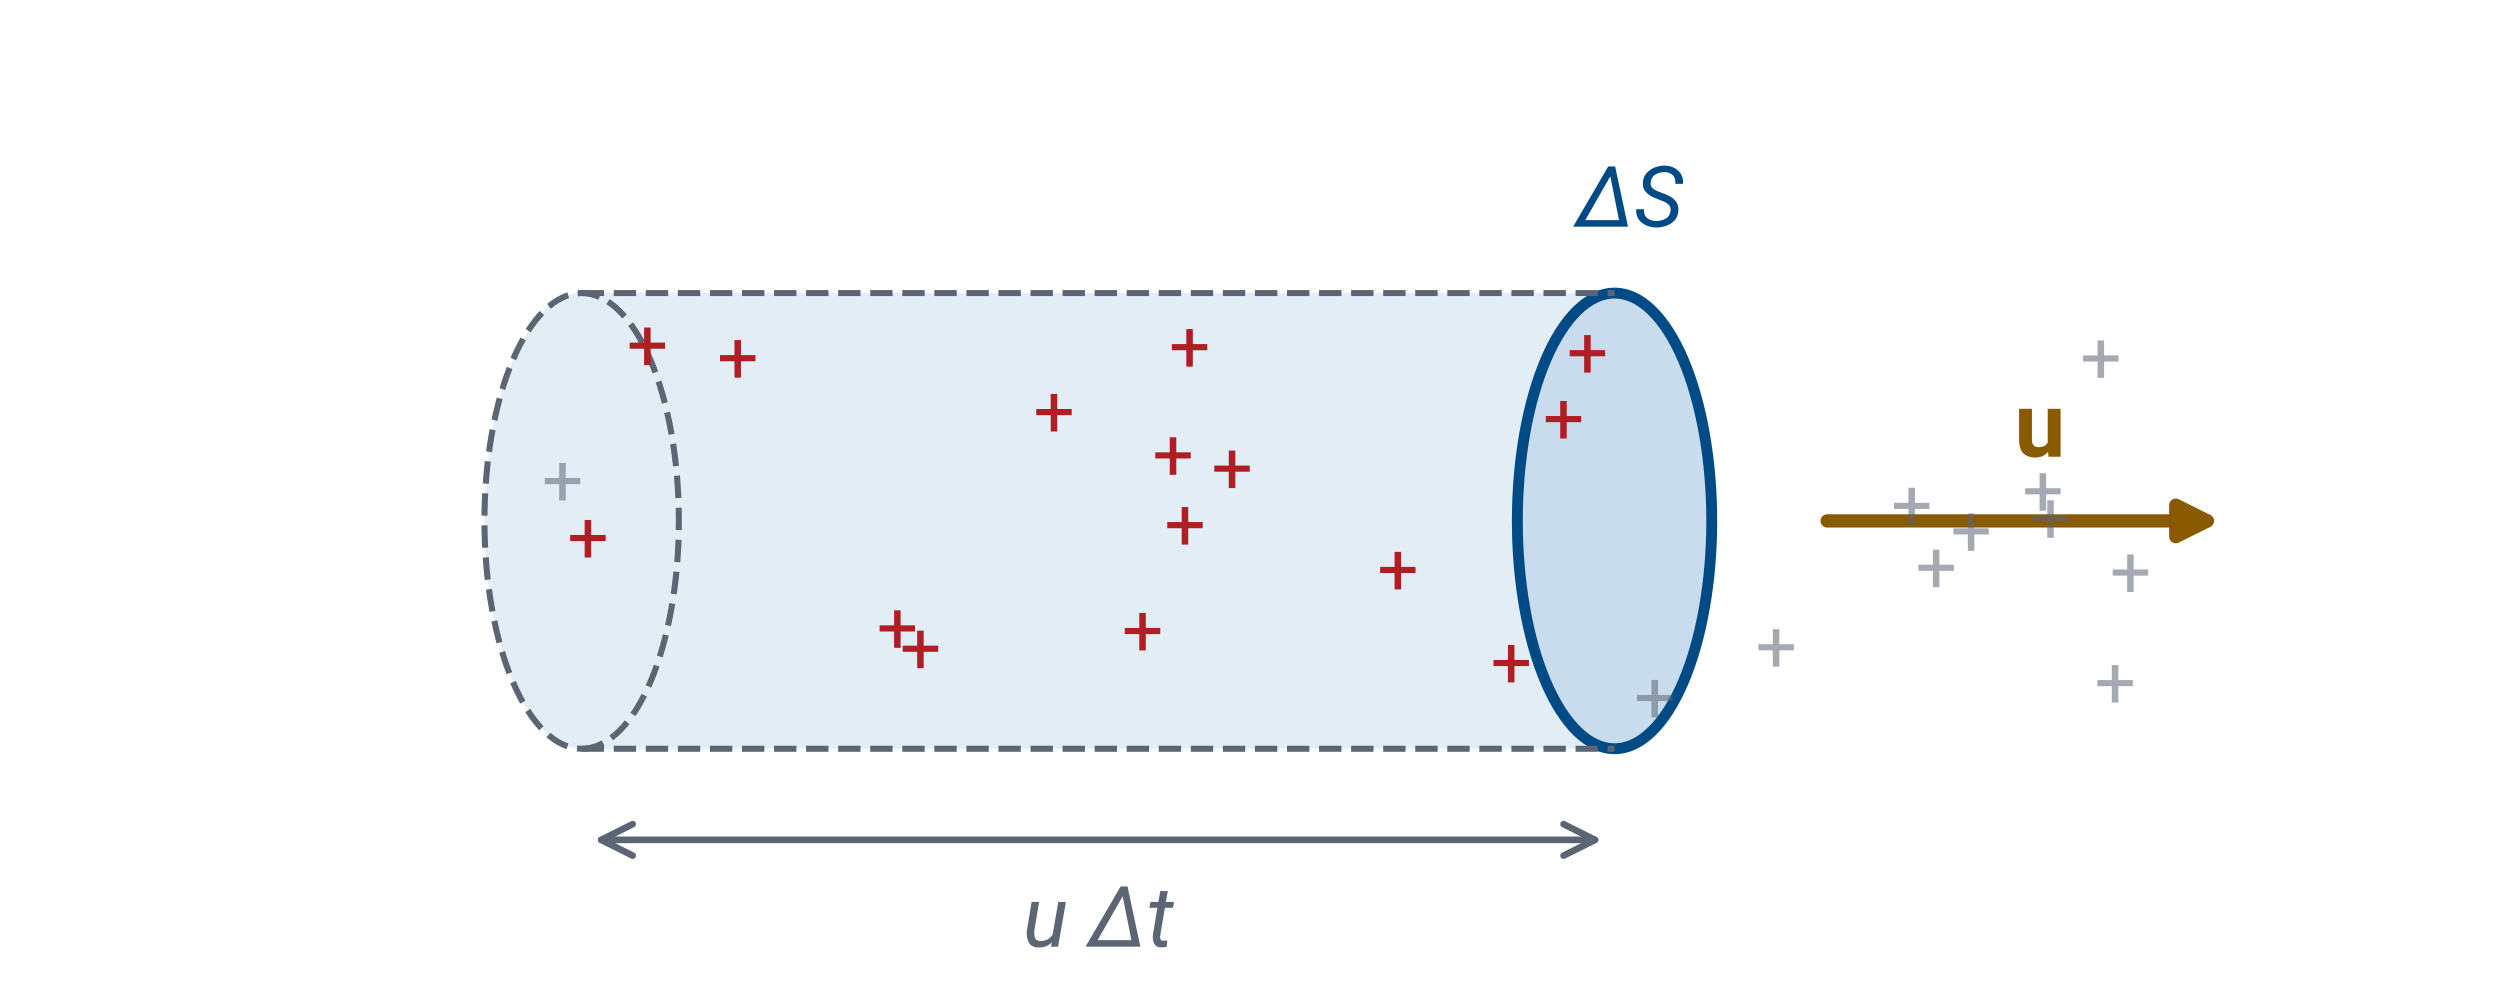
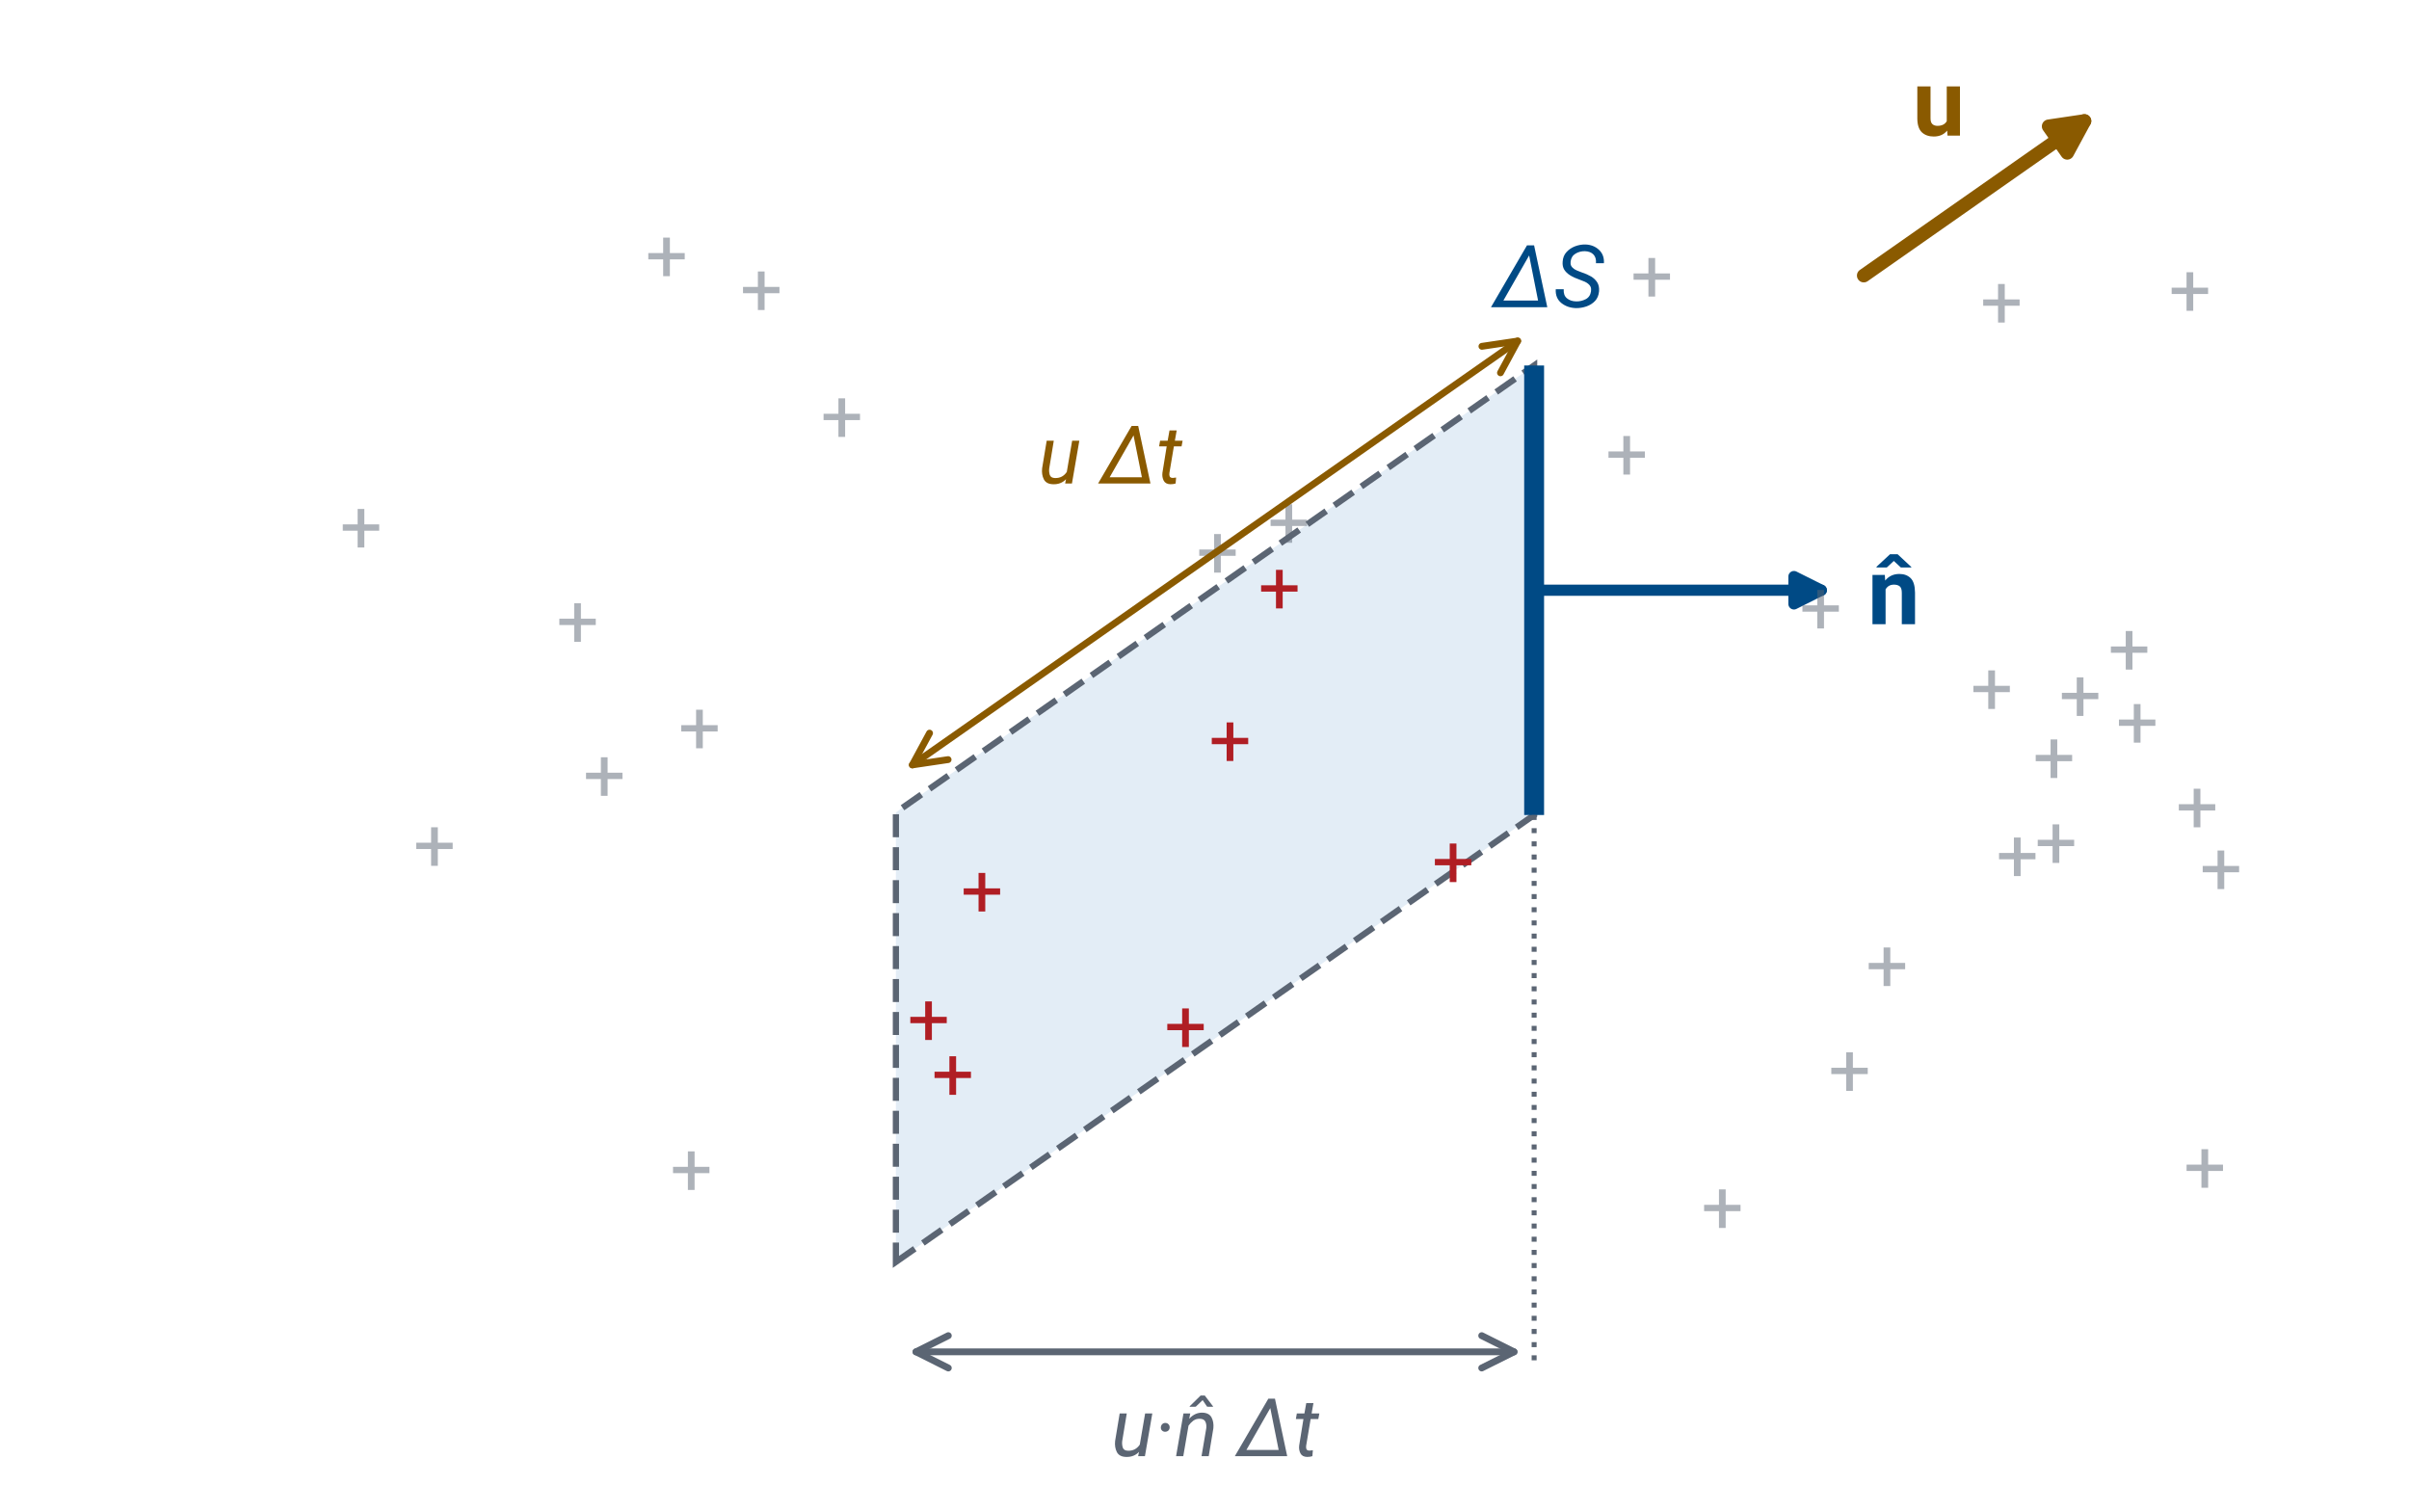
- <svg xmlns="http://www.w3.org/2000/svg" width="413.28pt" height="165.628pt" viewBox="0 0 413.28 165.628" version="1.1">
+ <svg xmlns="http://www.w3.org/2000/svg" width="387.548pt" height="243.136pt" viewBox="0 0 387.548 243.136" version="1.1">
  <defs>
    <style type="text/css">*{stroke-linejoin: round; stroke-linecap: butt}</style>
  </defs>
  <g id="figure_1">
    <g id="patch_1">
-       <path d="M 0 165.628  L 413.28 165.628  L 413.28 0  L 0 0  L 0 165.628  z " style="fill: none" />
+       <path d="M 0 243.136  L 387.548 243.136  L 387.548 0  L 0 0  L 0 243.136  z " style="fill: none" />
    </g>
    <g id="axes_1">
      <g id="patch_2">
-         <path d="M 96.156 123.777  L 266.904 123.777  L 266.904 48.447  L 96.156 48.447  z " clip-path="url(#p29f59c3a6f)" style="fill: #e3edf6" />
+         <path d="M 144.129 202.996  L 246.803 131.103  L 246.803 58.79  L 144.129 130.683  z " clip-path="url(#p29277d1775)" style="fill: #e3edf6; stroke-dasharray: 3.7,1.6; stroke-dashoffset: 0; stroke: #5b6573; stroke-linejoin: miter" />
      </g>
      <g id="patch_3">
-         <path d="M 96.156 123.777  C 100.418 123.777 104.506 119.808 107.519 112.745  C 110.533 105.682 112.226 96.101 112.226 86.112  C 112.226 76.123 110.533 66.542 107.519 59.479  C 104.506 52.416 100.418 48.447 96.156 48.447  C 91.894 48.447 87.806 52.416 84.793 59.479  C 81.779 66.542 80.086 76.123 80.086 86.112  C 80.086 96.101 81.779 105.682 84.793 112.745  C 87.806 119.808 91.894 123.777 96.156 123.777  z " clip-path="url(#p29f59c3a6f)" style="fill: #e3edf6; stroke-dasharray: 3.7,1.6; stroke-dashoffset: 0; stroke: #5b6573; stroke-linejoin: miter" />
+         <path d="M 246.803 94.946  Q 270.908 94.946 293 94.946  " clip-path="url(#p29277d1775)" style="fill: none; stroke: #004a85; stroke-width: 1.8; stroke-linecap: round" />
+         <path d="M 288.6 92.746  L 293 94.946  L 288.6 97.146  z " clip-path="url(#p29277d1775)" style="fill: #004a85; stroke: #004a85; stroke-width: 1.8; stroke-linecap: round" />
      </g>
      <g id="patch_4">
-         <path d="M 266.904 123.777  C 271.166 123.777 275.254 119.808 278.267 112.745  C 281.281 105.682 282.974 96.101 282.974 86.112  C 282.974 76.123 281.281 66.542 278.267 59.479  C 275.254 52.416 271.166 48.447 266.904 48.447  C 262.642 48.447 258.554 52.416 255.541 59.479  C 252.527 66.542 250.834 76.123 250.834 86.112  C 250.834 96.101 252.527 105.682 255.541 112.745  C 258.554 119.808 262.642 123.777 266.904 123.777  z " clip-path="url(#p29f59c3a6f)" style="fill: #c9dcee; stroke: #004a85; stroke-width: 1.8; stroke-linejoin: miter" />
+         <path d="M 299.833 44.327  Q 318.591 31.193 335.334 19.469  " clip-path="url(#p29277d1775)" style="fill: none; stroke: #8a5a00; stroke-width: 2.2; stroke-linecap: round" />
+         <path d="M 329.583 20.322  L 335.334 19.469  L 332.566 24.581  z " clip-path="url(#p29277d1775)" style="fill: #8a5a00; stroke: #8a5a00; stroke-width: 2.2; stroke-linecap: round" />
+       </g>
+       <g id="line2d_1">
+         <path d="M 246.803 131.103  L 246.803 58.79  " clip-path="url(#p29277d1775)" style="fill: none; stroke: #004a85; stroke-width: 3.2" />
+       </g>
+       <g id="line2d_2">
+         <path d="M 246.803 131.103  L 246.803 219.869  " clip-path="url(#p29277d1775)" style="fill: none; stroke-dasharray: 0.8,1.32; stroke-dashoffset: 0; stroke: #5b6573; stroke-width: 0.8" />
+       </g>
+       <g id="text_1">
+         <text style="font-style: italic; font-size: 14px; font-family:'Source Sans Pro', 'Segoe UI', Roboto, Helvetica, Arial, sans-serif; text-anchor: middle; fill: #004a85" x="249.214" y="49.42" transform="rotate(-0 249.2139 49.41973)">ΔS</text>
+       </g>
+       <g id="text_2">
+         <text style="font-weight: 700; font-size: 15px; font-family:'Source Sans Pro', 'Segoe UI', Roboto, Helvetica, Arial, sans-serif; text-anchor: middle; fill: #004a85" x="304.654" y="100.403" transform="rotate(-0 304.6539 100.4026)">n̂</text>
+       </g>
+       <g id="text_3">
+         <text style="font-size: 12px; font-family:'Source Sans Pro', 'Segoe UI', Roboto, Helvetica, Arial, sans-serif; text-anchor: middle; fill: #5b6573; opacity: 0.5" x="343.837" y="120.326" transform="rotate(-0 343.837 120.3265)">+</text>
+       </g>
+       <g id="text_4">
+         <text style="font-size: 12px; font-family:'Source Sans Pro', 'Segoe UI', Roboto, Helvetica, Arial, sans-serif; text-anchor: middle; fill: #5b6573; opacity: 0.5" x="354.717" y="191.926" transform="rotate(-0 354.7166 191.9258)">+</text>
+       </g>
+       <g id="text_5">
+         <text style="font-size: 12px; font-family:'Source Sans Pro', 'Segoe UI', Roboto, Helvetica, Arial, sans-serif; text-anchor: middle; fill: #b01e24" x="233.788" y="142.753" transform="rotate(-0 233.7881 142.7532)">+</text>
+       </g>
+       <g id="text_6">
+         <text style="font-size: 12px; font-family:'Source Sans Pro', 'Segoe UI', Roboto, Helvetica, Arial, sans-serif; text-anchor: middle; fill: #5b6573; opacity: 0.5" x="297.564" y="176.343" transform="rotate(-0 297.5638 176.343)">+</text>
+       </g>
+       <g id="text_7">
+         <text style="font-size: 12px; font-family:'Source Sans Pro', 'Segoe UI', Roboto, Helvetica, Arial, sans-serif; text-anchor: middle; fill: #5b6573; opacity: 0.5" x="320.424" y="114.902" transform="rotate(-0 320.4239 114.9021)">+</text>
+       </g>
+       <g id="text_8">
+         <text style="font-size: 12px; font-family:'Source Sans Pro', 'Segoe UI', Roboto, Helvetica, Arial, sans-serif; text-anchor: middle; fill: #5b6573; opacity: 0.5" x="330.449" y="126.01" transform="rotate(-0 330.4486 126.0103)">+</text>
+       </g>
+       <g id="text_9">
+         <text style="font-size: 12px; font-family:'Source Sans Pro', 'Segoe UI', Roboto, Helvetica, Arial, sans-serif; text-anchor: middle; fill: #5b6573; opacity: 0.5" x="357.309" y="143.878" transform="rotate(-0 357.3094 143.8777)">+</text>
+       </g>
+       <g id="text_10">
+         <text style="font-size: 12px; font-family:'Source Sans Pro', 'Segoe UI', Roboto, Helvetica, Arial, sans-serif; text-anchor: middle; fill: #5b6573; opacity: 0.5" x="352.32" y="50.855" transform="rotate(-0 352.3199 50.85478)">+</text>
+       </g>
+       <g id="text_11">
+         <text style="font-size: 12px; font-family:'Source Sans Pro', 'Segoe UI', Roboto, Helvetica, Arial, sans-serif; text-anchor: middle; fill: #5b6573; opacity: 0.5" x="92.936" y="104.106" transform="rotate(-0 92.93625 104.1063)">+</text>
+       </g>
+       <g id="text_12">
+         <text style="font-size: 12px; font-family:'Source Sans Pro', 'Segoe UI', Roboto, Helvetica, Arial, sans-serif; text-anchor: middle; fill: #5b6573; opacity: 0.5" x="265.753" y="48.563" transform="rotate(-0 265.7534 48.56334)">+</text>
+       </g>
+       <g id="text_13">
+         <text style="font-size: 12px; font-family:'Source Sans Pro', 'Segoe UI', Roboto, Helvetica, Arial, sans-serif; text-anchor: middle; fill: #b01e24" x="197.896" y="123.272" transform="rotate(-0 197.8957 123.2716)">+</text>
+       </g>
+       <g id="text_14">
+         <text style="font-size: 12px; font-family:'Source Sans Pro', 'Segoe UI', Roboto, Helvetica, Arial, sans-serif; text-anchor: middle; fill: #b01e24" x="149.401" y="168.153" transform="rotate(-0 149.4014 168.1528)">+</text>
+       </g>
+       <g id="text_15">
+         <text style="font-size: 12px; font-family:'Source Sans Pro', 'Segoe UI', Roboto, Helvetica, Arial, sans-serif; text-anchor: middle; fill: #b01e24" x="205.835" y="98.731" transform="rotate(-0 205.8353 98.7309)">+</text>
+       </g>
+       <g id="text_16">
+         <text style="font-size: 12px; font-family:'Source Sans Pro', 'Segoe UI', Roboto, Helvetica, Arial, sans-serif; text-anchor: middle; fill: #5b6573; opacity: 0.5" x="342.542" y="108.57" transform="rotate(-0 342.5425 108.5696)">+</text>
+       </g>
+       <g id="text_17">
+         <text style="font-size: 12px; font-family:'Source Sans Pro', 'Segoe UI', Roboto, Helvetica, Arial, sans-serif; text-anchor: middle; fill: #5b6573; opacity: 0.5" x="122.486" y="50.73" transform="rotate(-0 122.4861 50.73032)">+</text>
+       </g>
+       <g id="text_18">
+         <text style="font-size: 12px; font-family:'Source Sans Pro', 'Segoe UI', Roboto, Helvetica, Arial, sans-serif; text-anchor: middle; fill: #5b6573; opacity: 0.5" x="195.882" y="92.971" transform="rotate(-0 195.8822 92.97125)">+</text>
+       </g>
+       <g id="text_19">
+         <text style="font-size: 12px; font-family:'Source Sans Pro', 'Segoe UI', Roboto, Helvetica, Arial, sans-serif; text-anchor: middle; fill: #b01e24" x="190.74" y="169.282" transform="rotate(-0 190.7399 169.2823)">+</text>
+       </g>
+       <g id="text_20">
+         <text style="font-size: 12px; font-family:'Source Sans Pro', 'Segoe UI', Roboto, Helvetica, Arial, sans-serif; text-anchor: middle; fill: #5b6573; opacity: 0.5" x="261.717" y="77.199" transform="rotate(-0 261.717 77.19919)">+</text>
+       </g>
+       <g id="text_21">
+         <text style="font-size: 12px; font-family:'Source Sans Pro', 'Segoe UI', Roboto, Helvetica, Arial, sans-serif; text-anchor: middle; fill: #5b6573; opacity: 0.5" x="97.229" y="128.877" transform="rotate(-0 97.22934 128.8772)">+</text>
+       </g>
+       <g id="text_22">
+         <text style="font-size: 12px; font-family:'Source Sans Pro', 'Segoe UI', Roboto, Helvetica, Arial, sans-serif; text-anchor: middle; fill: #b01e24" x="153.295" y="176.975" transform="rotate(-0 153.2951 176.9747)">+</text>
+       </g>
+       <g id="text_23">
+         <text style="font-size: 12px; font-family:'Source Sans Pro', 'Segoe UI', Roboto, Helvetica, Arial, sans-serif; text-anchor: middle; fill: #5b6573; opacity: 0.5" x="107.249" y="45.286" transform="rotate(-0 107.2485 45.28622)">+</text>
+       </g>
+       <g id="text_24">
+         <text style="font-size: 12px; font-family:'Source Sans Pro', 'Segoe UI', Roboto, Helvetica, Arial, sans-serif; text-anchor: middle; fill: #5b6573; opacity: 0.5" x="324.55" y="141.788" transform="rotate(-0 324.5504 141.7877)">+</text>
+       </g>
+       <g id="text_25">
+         <text style="font-size: 12px; font-family:'Source Sans Pro', 'Segoe UI', Roboto, Helvetica, Arial, sans-serif; text-anchor: middle; fill: #5b6573; opacity: 0.5" x="277.099" y="198.39" transform="rotate(-0 277.0987 198.3903)">+</text>
+       </g>
+       <g id="text_26">
+         <text style="font-size: 12px; font-family:'Source Sans Pro', 'Segoe UI', Roboto, Helvetica, Arial, sans-serif; text-anchor: middle; fill: #5b6573; opacity: 0.5" x="334.658" y="116.028" transform="rotate(-0 334.6585 116.0282)">+</text>
+       </g>
+       <g id="text_27">
+         <text style="font-size: 12px; font-family:'Source Sans Pro', 'Segoe UI', Roboto, Helvetica, Arial, sans-serif; text-anchor: middle; fill: #5b6573; opacity: 0.5" x="303.585" y="159.476" transform="rotate(-0 303.5847 159.4764)">+</text>
+       </g>
+       <g id="text_28">
+         <text style="font-size: 12px; font-family:'Source Sans Pro', 'Segoe UI', Roboto, Helvetica, Arial, sans-serif; text-anchor: middle; fill: #b01e24" x="157.986" y="147.484" transform="rotate(-0 157.9858 147.4838)">+</text>
+       </g>
+       <g id="text_29">
+         <text style="font-size: 12px; font-family:'Source Sans Pro', 'Segoe UI', Roboto, Helvetica, Arial, sans-serif; text-anchor: middle; fill: #5b6573; opacity: 0.5" x="353.47" y="133.943" transform="rotate(-0 353.4695 133.9427)">+</text>
+       </g>
+       <g id="text_30">
+         <text style="font-size: 12px; font-family:'Source Sans Pro', 'Segoe UI', Roboto, Helvetica, Arial, sans-serif; text-anchor: middle; fill: #5b6573; opacity: 0.5" x="330.77" y="139.672" transform="rotate(-0 330.77 139.6723)">+</text>
+       </g>
+       <g id="text_31">
+         <text style="font-size: 12px; font-family:'Source Sans Pro', 'Segoe UI', Roboto, Helvetica, Arial, sans-serif; text-anchor: middle; fill: #5b6573; opacity: 0.5" x="135.443" y="71.142" transform="rotate(-0 135.443 71.14224)">+</text>
+       </g>
+       <g id="text_32">
+         <text style="font-size: 12px; font-family:'Source Sans Pro', 'Segoe UI', Roboto, Helvetica, Arial, sans-serif; text-anchor: middle; fill: #5b6573; opacity: 0.5" x="69.916" y="140.142" transform="rotate(-0 69.91646 140.1416)">+</text>
+       </g>
+       <g id="text_33">
+         <text style="font-size: 12px; font-family:'Source Sans Pro', 'Segoe UI', Roboto, Helvetica, Arial, sans-serif; text-anchor: middle; fill: #5b6573; opacity: 0.5" x="321.997" y="52.748" transform="rotate(-0 321.997 52.74817)">+</text>
+       </g>
+       <g id="text_34">
+         <text style="font-size: 12px; font-family:'Source Sans Pro', 'Segoe UI', Roboto, Helvetica, Arial, sans-serif; text-anchor: middle; fill: #5b6573; opacity: 0.5" x="111.223" y="192.278" transform="rotate(-0 111.2232 192.2777)">+</text>
+       </g>
+       <g id="text_35">
+         <text style="font-size: 12px; font-family:'Source Sans Pro', 'Segoe UI', Roboto, Helvetica, Arial, sans-serif; text-anchor: middle; fill: #5b6573; opacity: 0.5" x="292.917" y="101.956" transform="rotate(-0 292.9174 101.9563)">+</text>
+       </g>
+       <g id="text_36">
+         <text style="font-size: 12px; font-family:'Source Sans Pro', 'Segoe UI', Roboto, Helvetica, Arial, sans-serif; text-anchor: middle; fill: #5b6573; opacity: 0.5" x="112.544" y="121.23" transform="rotate(-0 112.5438 121.2303)">+</text>
+       </g>
+       <g id="text_37">
+         <text style="font-size: 12px; font-family:'Source Sans Pro', 'Segoe UI', Roboto, Helvetica, Arial, sans-serif; text-anchor: middle; fill: #5b6573; opacity: 0.5" x="58.097" y="88.932" transform="rotate(-0 58.09748 88.93193)">+</text>
+       </g>
+       <g id="text_38">
+         <text style="font-size: 12px; font-family:'Source Sans Pro', 'Segoe UI', Roboto, Helvetica, Arial, sans-serif; text-anchor: middle; fill: #5b6573; opacity: 0.5" x="207.356" y="88.173" transform="rotate(-0 207.3559 88.17342)">+</text>
+       </g>
+       <g id="text_39">
+         <text style="font-weight: 700; font-size: 15px; font-family:'Source Sans Pro', 'Segoe UI', Roboto, Helvetica, Arial, sans-serif; text-anchor: middle; fill: #8a5a00" x="311.885" y="21.822" transform="rotate(-0 311.8852 21.82246)">u</text>
      </g>
      <g id="patch_5">
-         <path d="M 302.058 86.112  Q 334.701 86.112 364.884 86.112  " clip-path="url(#p29f59c3a6f)" style="fill: none; stroke: #8a5a00; stroke-width: 2.2; stroke-linecap: round" />
-         <path d="M 359.684 83.512  L 364.884 86.112  L 359.684 88.712  z " clip-path="url(#p29f59c3a6f)" style="fill: #8a5a00; stroke: #8a5a00; stroke-width: 2.2; stroke-linecap: round" />
+         <path d="M 244.157 54.857  Q 195.465 88.952 146.774 123.046  " style="fill: none; stroke: #8a5a00; stroke-width: 1.1; stroke-linecap: round" />
+         <path d="M 238.406 55.71  L 244.157 54.857  L 241.389 59.97  " style="fill: none; stroke: #8a5a00; stroke-width: 1.1; stroke-linecap: round" />
+         <path d="M 152.524 122.193  L 146.774 123.046  L 149.542 117.934  " style="fill: none; stroke: #8a5a00; stroke-width: 1.1; stroke-linecap: round" />
      </g>
-       <g id="line2d_1">
-         <path d="M 96.156 48.447  L 266.904 48.447  " clip-path="url(#p29f59c3a6f)" style="fill: none; stroke-dasharray: 3.7,1.6; stroke-dashoffset: 0; stroke: #5b6573" />
-       </g>
-       <g id="line2d_2">
-         <path d="M 96.156 123.777  L 266.904 123.777  " clip-path="url(#p29f59c3a6f)" style="fill: none; stroke-dasharray: 3.7,1.6; stroke-dashoffset: 0; stroke: #5b6573" />
-       </g>
-       <g id="text_1">
-         <text style="font-style: italic; font-size: 14px; font-family:'Source Sans Pro', 'Segoe UI', Roboto, Helvetica, Arial, sans-serif; text-anchor: middle; fill: #004a85" x="269.415" y="37.469" transform="rotate(-0 269.415 37.46937)">ΔS</text>
-       </g>
-       <g id="text_2">
-         <text style="font-size: 12px; font-family:'Source Sans Pro', 'Segoe UI', Roboto, Helvetica, Arial, sans-serif; text-anchor: middle; fill: #5b6573; opacity: 0.55" x="338.998" y="89.76" transform="rotate(-0 338.9978 89.76046)">+</text>
-       </g>
-       <g id="text_3">
-         <text style="font-size: 12px; font-family:'Source Sans Pro', 'Segoe UI', Roboto, Helvetica, Arial, sans-serif; text-anchor: middle; fill: #5b6573; opacity: 0.55" x="349.665" y="117.001" transform="rotate(-0 349.6645 117.0008)">+</text>
-       </g>
-       <g id="text_4">
-         <text style="font-size: 12px; font-family:'Source Sans Pro', 'Segoe UI', Roboto, Helvetica, Arial, sans-serif; text-anchor: middle; fill: #b01e24" x="231.101" y="98.293" transform="rotate(-0 231.101 98.29282)">+</text>
-       </g>
-       <g id="text_5">
-         <text style="font-size: 12px; font-family:'Source Sans Pro', 'Segoe UI', Roboto, Helvetica, Arial, sans-serif; text-anchor: middle; fill: #5b6573; opacity: 0.55" x="293.629" y="111.072" transform="rotate(-0 293.6295 111.0722)">+</text>
-       </g>
-       <g id="text_6">
-         <text style="font-size: 12px; font-family:'Source Sans Pro', 'Segoe UI', Roboto, Helvetica, Arial, sans-serif; text-anchor: middle; fill: #5b6573; opacity: 0.55" x="316.043" y="87.697" transform="rotate(-0 316.0426 87.69675)">+</text>
-       </g>
-       <g id="text_7">
-         <text style="font-size: 12px; font-family:'Source Sans Pro', 'Segoe UI', Roboto, Helvetica, Arial, sans-serif; text-anchor: middle; fill: #5b6573; opacity: 0.55" x="325.871" y="91.923" transform="rotate(-0 325.8711 91.92289)">+</text>
-       </g>
-       <g id="text_8">
-         <text style="font-size: 12px; font-family:'Source Sans Pro', 'Segoe UI', Roboto, Helvetica, Arial, sans-serif; text-anchor: middle; fill: #b01e24" x="174.257" y="72.193" transform="rotate(-0 174.2569 72.19349)">+</text>
-       </g>
-       <g id="text_9">
-         <text style="font-size: 12px; font-family:'Source Sans Pro', 'Segoe UI', Roboto, Helvetica, Arial, sans-serif; text-anchor: middle; fill: #5b6573; opacity: 0.55" x="352.207" y="98.721" transform="rotate(-0 352.2066 98.72062)">+</text>
-       </g>
-       <g id="text_10">
-         <text style="font-size: 12px; font-family:'Source Sans Pro', 'Segoe UI', Roboto, Helvetica, Arial, sans-serif; text-anchor: middle; fill: #5b6573; opacity: 0.55" x="347.315" y="63.33" transform="rotate(-0 347.3148 63.32965)">+</text>
-       </g>
-       <g id="text_11">
-         <text style="font-size: 12px; font-family:'Source Sans Pro', 'Segoe UI', Roboto, Helvetica, Arial, sans-serif; text-anchor: middle; fill: #5b6573; opacity: 0.55" x="93.004" y="83.589" transform="rotate(-0 93.00382 83.58941)">+</text>
-       </g>
-       <g id="text_12">
-         <text style="font-size: 12px; font-family:'Source Sans Pro', 'Segoe UI', Roboto, Helvetica, Arial, sans-serif; text-anchor: middle; fill: #b01e24" x="262.441" y="62.458" transform="rotate(-0 262.4412 62.45786)">+</text>
-       </g>
-       <g id="text_13">
-         <text style="font-size: 12px; font-family:'Source Sans Pro', 'Segoe UI', Roboto, Helvetica, Arial, sans-serif; text-anchor: middle; fill: #b01e24" x="249.84" y="113.675" transform="rotate(-0 249.8396 113.6749)">+</text>
-       </g>
-       <g id="text_14">
-         <text style="font-size: 12px; font-family:'Source Sans Pro', 'Segoe UI', Roboto, Helvetica, Arial, sans-serif; text-anchor: middle; fill: #b01e24" x="195.911" y="90.881" transform="rotate(-0 195.9106 90.88095)">+</text>
-       </g>
-       <g id="text_15">
-         <text style="font-size: 12px; font-family:'Source Sans Pro', 'Segoe UI', Roboto, Helvetica, Arial, sans-serif; text-anchor: middle; fill: #b01e24" x="196.669" y="61.459" transform="rotate(-0 196.6687 61.45943)">+</text>
-       </g>
-       <g id="text_16">
-         <text style="font-size: 12px; font-family:'Source Sans Pro', 'Segoe UI', Roboto, Helvetica, Arial, sans-serif; text-anchor: middle; fill: #b01e24" x="148.365" y="107.956" transform="rotate(-0 148.3647 107.9562)">+</text>
-       </g>
-       <g id="text_17">
-         <text style="font-size: 12px; font-family:'Source Sans Pro', 'Segoe UI', Roboto, Helvetica, Arial, sans-serif; text-anchor: middle; fill: #b01e24" x="203.695" y="81.544" transform="rotate(-0 203.6949 81.54433)">+</text>
-       </g>
-       <g id="text_18">
-         <text style="font-size: 12px; font-family:'Source Sans Pro', 'Segoe UI', Roboto, Helvetica, Arial, sans-serif; text-anchor: middle; fill: #5b6573; opacity: 0.55" x="337.729" y="85.288" transform="rotate(-0 337.7285 85.2875)">+</text>
-       </g>
-       <g id="text_19">
-         <text style="font-size: 12px; font-family:'Source Sans Pro', 'Segoe UI', Roboto, Helvetica, Arial, sans-serif; text-anchor: middle; fill: #b01e24" x="121.976" y="63.282" transform="rotate(-0 121.9758 63.28229)">+</text>
-       </g>
-       <g id="text_20">
-         <text style="font-size: 12px; font-family:'Source Sans Pro', 'Segoe UI', Roboto, Helvetica, Arial, sans-serif; text-anchor: middle; fill: #b01e24" x="193.936" y="79.353" transform="rotate(-0 193.9364 79.35305)">+</text>
-       </g>
-       <g id="text_21">
-         <text style="font-size: 12px; font-family:'Source Sans Pro', 'Segoe UI', Roboto, Helvetica, Arial, sans-serif; text-anchor: middle; fill: #b01e24" x="188.895" y="108.386" transform="rotate(-0 188.8947 108.3859)">+</text>
-       </g>
-       <g id="text_22">
-         <text style="font-size: 12px; font-family:'Source Sans Pro', 'Segoe UI', Roboto, Helvetica, Arial, sans-serif; text-anchor: middle; fill: #b01e24" x="258.484" y="73.352" transform="rotate(-0 258.4838 73.3525)">+</text>
-       </g>
-       <g id="text_23">
-         <text style="font-size: 12px; font-family:'Source Sans Pro', 'Segoe UI', Roboto, Helvetica, Arial, sans-serif; text-anchor: middle; fill: #b01e24" x="97.213" y="93.014" transform="rotate(-0 97.21295 93.01364)">+</text>
-       </g>
-       <g id="text_24">
-         <text style="font-size: 12px; font-family:'Source Sans Pro', 'Segoe UI', Roboto, Helvetica, Arial, sans-serif; text-anchor: middle; fill: #b01e24" x="152.182" y="111.313" transform="rotate(-0 152.1823 111.3125)">+</text>
-       </g>
-       <g id="text_25">
-         <text style="font-size: 12px; font-family:'Source Sans Pro', 'Segoe UI', Roboto, Helvetica, Arial, sans-serif; text-anchor: middle; fill: #b01e24" x="107.036" y="61.211" transform="rotate(-0 107.0362 61.21106)">+</text>
-       </g>
-       <g id="text_26">
-         <text style="font-size: 12px; font-family:'Source Sans Pro', 'Segoe UI', Roboto, Helvetica, Arial, sans-serif; text-anchor: middle; fill: #5b6573; opacity: 0.55" x="320.088" y="97.925" transform="rotate(-0 320.0884 97.92548)">+</text>
-       </g>
-       <g id="text_27">
-         <text style="font-size: 12px; font-family:'Source Sans Pro', 'Segoe UI', Roboto, Helvetica, Arial, sans-serif; text-anchor: middle; fill: #5b6573; opacity: 0.55" x="273.565" y="119.46" transform="rotate(-0 273.5646 119.4602)">+</text>
-       </g>
-       <g id="text_28">
-         <text style="font-weight: 700; font-size: 15px; font-family:'Source Sans Pro', 'Segoe UI', Roboto, Helvetica, Arial, sans-serif; text-anchor: middle; fill: #8a5a00" x="337.212" y="75.498" transform="rotate(-0 337.212 75.49814)">u</text>
+       <g id="text_40">
+         <text style="font-style: italic; font-size: 13px; font-family:'Source Sans Pro', 'Segoe UI', Roboto, Helvetica, Arial, sans-serif; text-anchor: middle; fill: #8a5a00" x="178.593" y="77.771" transform="rotate(-0 178.5931 77.77144)">u Δt</text>
      </g>
      <g id="patch_6">
-         <path d="M 263.676 138.843  Q 181.531 138.843 99.387 138.843  " style="fill: none; stroke: #5b6573; stroke-width: 1.1; stroke-linecap: round" />
-         <path d="M 258.476 136.243  L 263.676 138.843  L 258.476 141.443  " style="fill: none; stroke: #5b6573; stroke-width: 1.1; stroke-linecap: round" />
-         <path d="M 104.587 141.443  L 99.387 138.843  L 104.587 136.243  " style="fill: none; stroke: #5b6573; stroke-width: 1.1; stroke-linecap: round" />
+         <path d="M 243.571 217.459  Q 195.465 217.459 147.359 217.459  " style="fill: none; stroke: #5b6573; stroke-width: 1.1; stroke-linecap: round" />
+         <path d="M 238.371 214.859  L 243.571 217.459  L 238.371 220.059  " style="fill: none; stroke: #5b6573; stroke-width: 1.1; stroke-linecap: round" />
+         <path d="M 152.559 220.059  L 147.359 217.459  L 152.559 214.859  " style="fill: none; stroke: #5b6573; stroke-width: 1.1; stroke-linecap: round" />
      </g>
-       <g id="text_29">
-         <text style="font-style: italic; font-size: 14px; font-family:'Source Sans Pro', 'Segoe UI', Roboto, Helvetica, Arial, sans-serif; text-anchor: middle; fill: #5b6573" x="181.53" y="156.491" transform="rotate(-0 181.53 156.4908)">u Δt</text>
+       <g id="text_41">
+         <text style="font-style: italic; font-size: 13px; font-family:'Source Sans Pro', 'Segoe UI', Roboto, Helvetica, Arial, sans-serif; text-anchor: middle; fill: #5b6573" x="195.466" y="234.24" transform="rotate(-0 195.4662 234.24)">u·n̂ Δt</text>
      </g>
    </g>
  </g>
  <defs>
-     <clipPath id="p29f59c3a6f">
-       <rect x="5.76" y="5.76" width="401.76" height="145.638" />
+     <clipPath id="p29277d1775">
+       <rect x="5.76" y="5.76" width="376.028" height="221.76" />
    </clipPath>
  </defs>
</svg>
